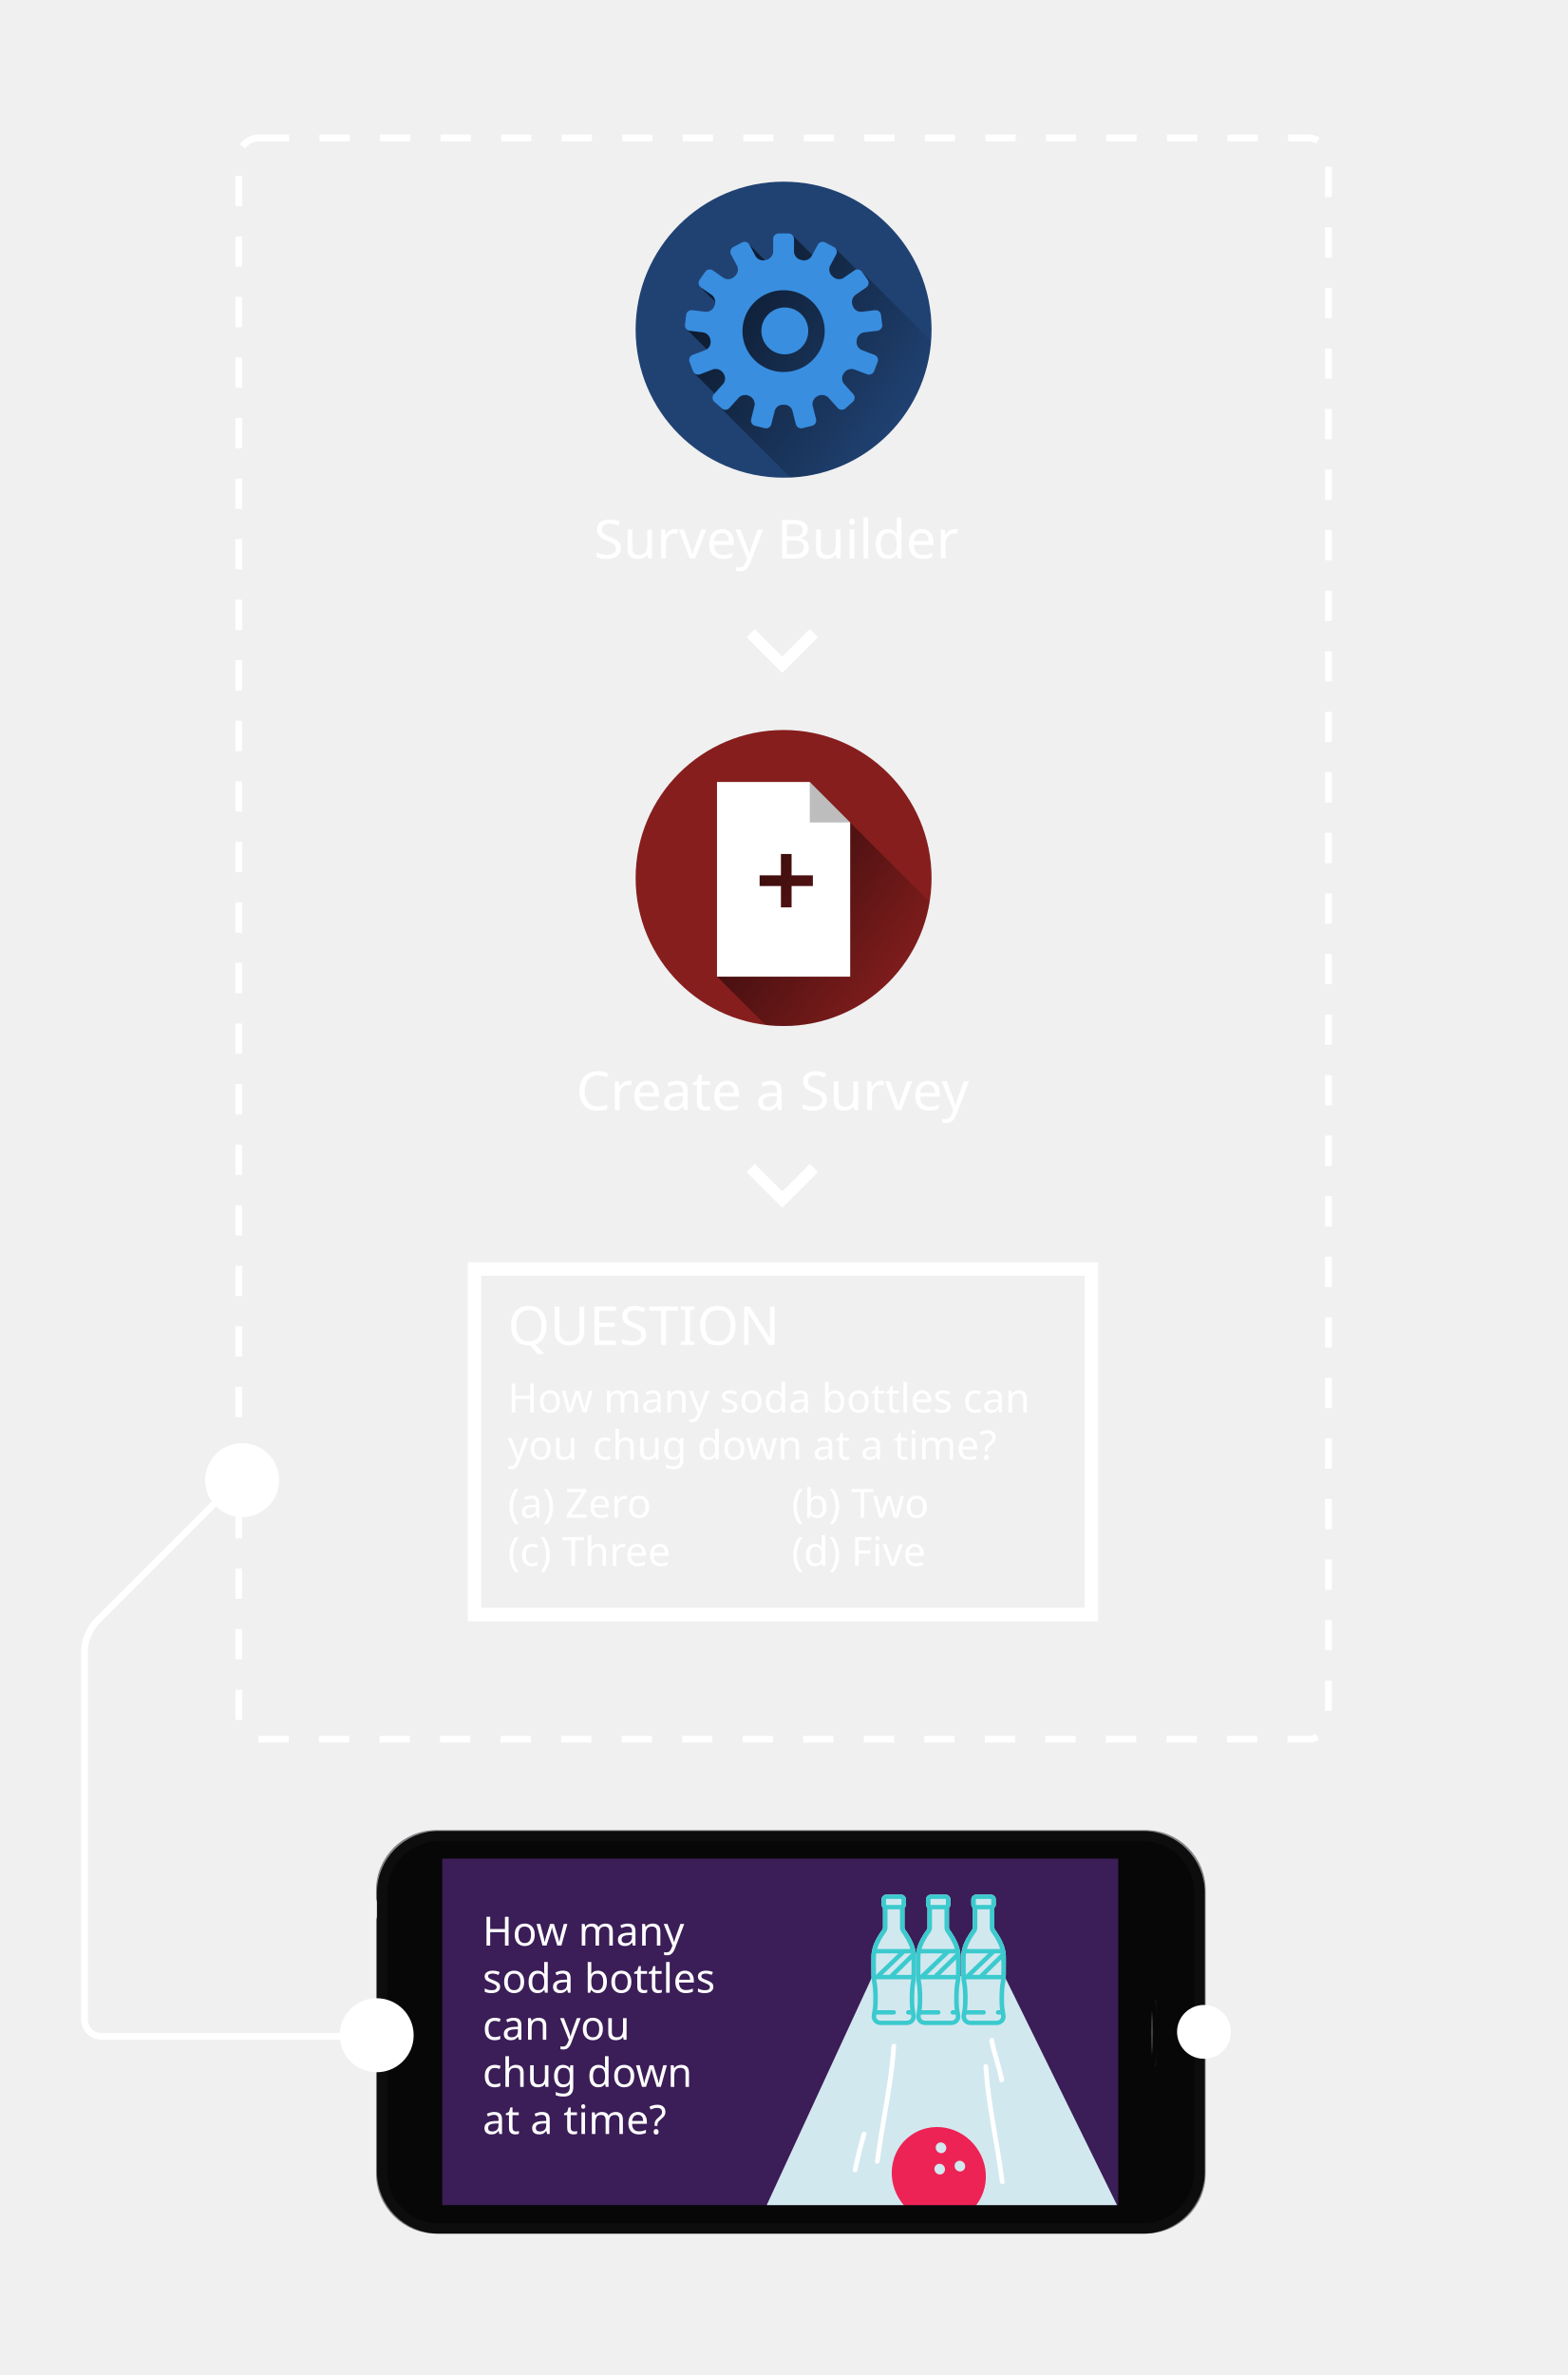
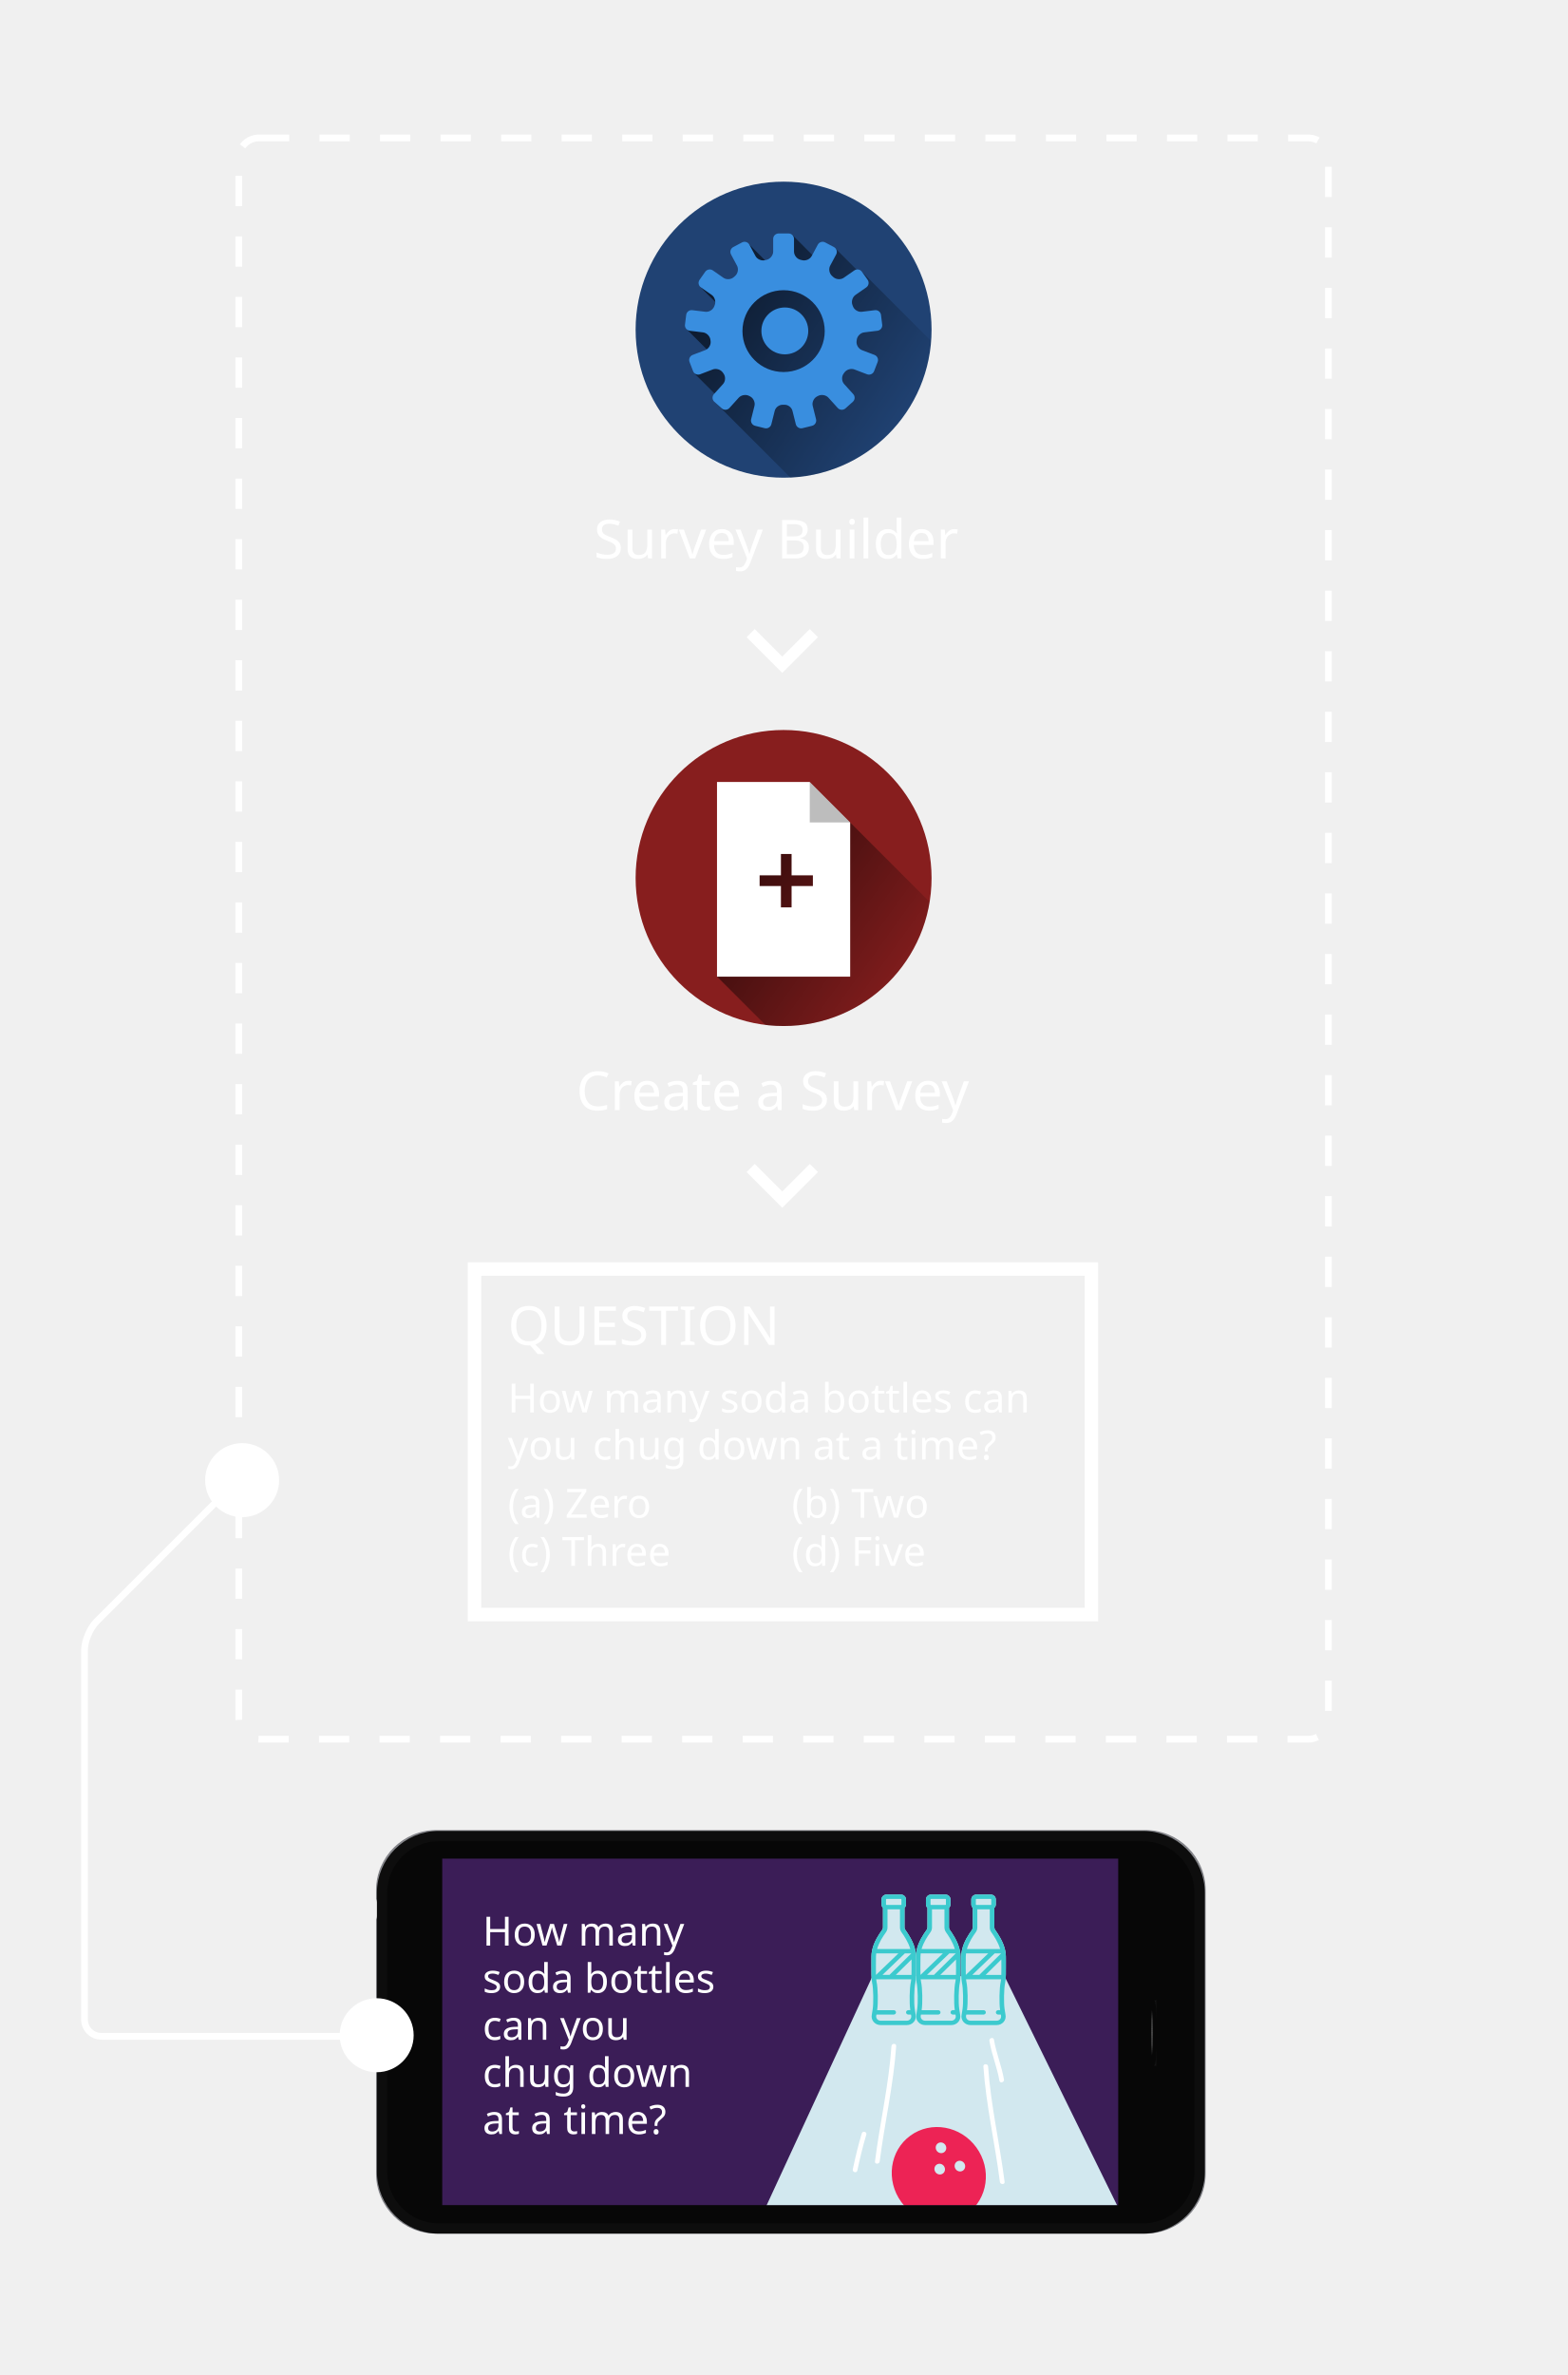
<svg xmlns="http://www.w3.org/2000/svg" xmlns:xlink="http://www.w3.org/1999/xlink" width="466px" height="706px" viewBox="0 0 466 706" version="1.1">
  <defs>
    <circle id="path-1" cx="44" cy="44" r="44" />
    <linearGradient x1="76.178%" y1="88.062%" x2="-3.326%" y2="32.568%" id="linearGradient-3">
      <stop stop-color="#000000" stop-opacity="0" offset="0%" />
      <stop stop-color="#000000" stop-opacity="0.623" offset="100%" />
    </linearGradient>
    <filter x="-50%" y="-50%" width="200%" height="200%" filterUnits="objectBoundingBox" id="filter-4">
      <feOffset dx="0" dy="0" in="SourceAlpha" result="shadowOffsetInner1" />
      <feGaussianBlur stdDeviation="0.5" in="shadowOffsetInner1" result="shadowBlurInner1" />
      <feComposite in="shadowBlurInner1" in2="SourceAlpha" operator="arithmetic" k2="-1" k3="1" result="shadowInnerInner1" />
      <feColorMatrix values="0 0 0 0 0   0 0 0 0 0   0 0 0 0 0  0 0 0 0.512 0" in="shadowInnerInner1" type="matrix" result="shadowMatrixInner1" />
      <feMerge>
        <feMergeNode in="SourceGraphic" />
        <feMergeNode in="shadowMatrixInner1" />
      </feMerge>
    </filter>
    <path d="M66.928,246.68 L102.608,246.68 C112.483,246.68 120.488,238.683 120.488,228.803 L120.488,17.877 C120.488,8.004 112.477,0 102.608,0 L18.392,0 C8.517,0 0.512,7.998 0.512,17.877 L0.512,228.803 C0.512,238.676 8.523,246.68 18.392,246.68 L20.916,246.68 L20.916,246.68 C21.737,246.363 22.838,246.17 24.047,246.17 C25.255,246.17 26.356,246.363 27.177,246.68 L54.582,246.68 C54.851,246.518 55.166,246.425 55.503,246.425 L66.009,246.425 C66.345,246.425 66.659,246.518 66.928,246.68 Z" id="path-5" />
    <rect id="path-6" x="2.302" y="1.788" width="116.651" height="243.105" rx="16.854" />
    <filter x="-50%" y="-50%" width="200%" height="200%" filterUnits="objectBoundingBox" id="filter-7">
      <feOffset dx="0" dy="-0" in="SourceAlpha" result="shadowOffsetInner1" />
      <feGaussianBlur stdDeviation="0" in="shadowOffsetInner1" result="shadowBlurInner1" />
      <feComposite in="shadowBlurInner1" in2="SourceAlpha" operator="arithmetic" k2="-1" k3="1" result="shadowInnerInner1" />
      <feColorMatrix values="0 0 0 0 0.149   0 0 0 0 0.149   0 0 0 0 0.149  0 0 0 0.7 0" in="shadowInnerInner1" type="matrix" result="shadowMatrixInner1" />
      <feMerge>
        <feMergeNode in="SourceGraphic" />
        <feMergeNode in="shadowMatrixInner1" />
      </feMerge>
    </filter>
    <rect id="path-8" x="-8.826" y="8.555" width="19.186" height="1.788" rx="17.875" />
    <path d="M1.513,13.279 L1.641,13.279 L1.641,13.023 L1.513,13.023 L0.012,13.023 L-0.116,13.023 L-0.116,13.279 L0.012,13.279 L1.513,13.279 Z M1.513,13.79 L1.641,13.79 L1.641,13.534 L1.513,13.534 L0.012,13.534 L-0.116,13.534 L-0.116,13.79 L0.012,13.79 L1.513,13.79 Z M1.513,14.3 L1.641,14.3 L1.641,14.045 L1.513,14.045 L0.012,14.045 L-0.116,14.045 L-0.116,14.3 L0.012,14.3 L1.513,14.3 Z M1.513,14.811 L1.641,14.811 L1.641,14.556 L1.513,14.556 L0.012,14.556 L-0.116,14.556 L-0.116,14.811 L0.012,14.811 L1.513,14.811 Z M1.513,15.322 L1.641,15.322 L1.641,15.066 L1.513,15.066 L0.012,15.066 L-0.116,15.066 L-0.116,15.322 L0.012,15.322 L1.513,15.322 Z M1.513,15.832 L1.641,15.832 L1.641,15.577 L1.513,15.577 L0.012,15.577 L-0.116,15.577 L-0.116,15.832 L0.012,15.832 L1.513,15.832 Z M1.513,16.343 L1.641,16.343 L1.641,16.088 L1.513,16.088 L0.012,16.088 L-0.116,16.088 L-0.116,16.343 L0.012,16.343 L1.513,16.343 Z M1.513,16.854 L1.641,16.854 L1.641,16.599 L1.513,16.599 L0.012,16.599 L-0.116,16.599 L-0.116,16.854 L0.012,16.854 L1.513,16.854 Z M1.513,17.365 L1.641,17.365 L1.641,17.109 L1.513,17.109 L0.012,17.109 L-0.116,17.109 L-0.116,17.365 L0.012,17.365 L1.513,17.365 Z M1.513,17.875 L1.641,17.875 L1.641,17.62 L1.513,17.62 L0.012,17.62 L-0.116,17.62 L-0.116,17.875 L0.012,17.875 L1.513,17.875 Z M1.513,18.386 L1.641,18.386 L1.641,18.131 L1.513,18.131 L0.012,18.131 L-0.116,18.131 L-0.116,18.386 L0.012,18.386 L1.513,18.386 Z M1.513,18.897 L1.641,18.897 L1.641,18.641 L1.513,18.641 L0.012,18.641 L-0.116,18.641 L-0.116,18.897 L0.012,18.897 L1.513,18.897 Z M1.513,11.236 L1.641,11.236 L1.641,10.981 L1.513,10.981 L0.012,10.981 L-0.116,10.981 L-0.116,11.236 L0.012,11.236 L1.513,11.236 Z M1.513,11.747 L1.641,11.747 L1.641,11.491 L1.513,11.491 L0.012,11.491 L-0.116,11.491 L-0.116,11.747 L0.012,11.747 L1.513,11.747 Z M1.513,12.257 L1.641,12.257 L1.641,12.002 L1.513,12.002 L0.012,12.002 L-0.116,12.002 L-0.116,12.257 L0.012,12.257 L1.513,12.257 Z M1.513,12.768 L1.641,12.768 L1.641,12.513 L1.513,12.513 L0.012,12.513 L-0.116,12.513 L-0.116,12.768 L0.012,12.768 L1.513,12.768 Z M1.513,9.193 L1.641,9.193 L1.641,8.938 L1.513,8.938 L0.012,8.938 L-0.116,8.938 L-0.116,9.193 L0.012,9.193 L1.513,9.193 Z M1.513,9.704 L1.641,9.704 L1.641,9.448 L1.513,9.448 L0.012,9.448 L-0.116,9.448 L-0.116,9.704 L0.012,9.704 L1.513,9.704 Z M1.513,10.215 L1.641,10.215 L1.641,9.959 L1.513,9.959 L0.012,9.959 L-0.116,9.959 L-0.116,10.215 L0.012,10.215 L1.513,10.215 Z M1.513,10.725 L1.641,10.725 L1.641,10.47 L1.513,10.47 L0.012,10.47 L-0.116,10.47 L-0.116,10.725 L0.012,10.725 L1.513,10.725 Z M1.513,7.15 L1.641,7.15 L1.641,6.895 L1.513,6.895 L0.012,6.895 L-0.116,6.895 L-0.116,7.15 L0.012,7.15 L1.513,7.15 Z M1.513,7.661 L1.641,7.661 L1.641,7.406 L1.513,7.406 L0.012,7.406 L-0.116,7.406 L-0.116,7.661 L0.012,7.661 L1.513,7.661 Z M1.513,8.172 L1.641,8.172 L1.641,7.916 L1.513,7.916 L0.012,7.916 L-0.116,7.916 L-0.116,8.172 L0.012,8.172 L1.513,8.172 Z M1.513,8.682 L1.641,8.682 L1.641,8.427 L1.513,8.427 L0.012,8.427 L-0.116,8.427 L-0.116,8.682 L0.012,8.682 L1.513,8.682 Z M1.513,5.107 L1.641,5.107 L1.641,4.852 L1.513,4.852 L0.012,4.852 L-0.116,4.852 L-0.116,5.107 L0.012,5.107 L1.513,5.107 Z M1.513,5.618 L1.641,5.618 L1.641,5.363 L1.513,5.363 L0.012,5.363 L-0.116,5.363 L-0.116,5.618 L0.012,5.618 L1.513,5.618 Z M1.513,6.129 L1.641,6.129 L1.641,5.873 L1.513,5.873 L0.012,5.873 L-0.116,5.873 L-0.116,6.129 L0.012,6.129 L1.513,6.129 Z M1.513,6.639 L1.641,6.639 L1.641,6.384 L1.513,6.384 L0.012,6.384 L-0.116,6.384 L-0.116,6.639 L0.012,6.639 L1.513,6.639 Z M1.513,4.597 L1.641,4.597 L1.641,4.341 L1.513,4.341 L0.012,4.341 L-0.116,4.341 L-0.116,4.597 L0.012,4.597 L1.513,4.597 Z M1.513,4.086 L1.641,4.086 L1.641,3.83 L1.513,3.83 L0.012,3.83 L-0.116,3.83 L-0.116,4.086 L0.012,4.086 L1.513,4.086 Z M1.513,3.575 L1.641,3.575 L1.641,3.32 L1.513,3.32 L0.012,3.32 L-0.116,3.32 L-0.116,3.575 L0.012,3.575 L1.513,3.575 Z M1.513,3.064 L1.641,3.064 L1.641,2.809 L1.513,2.809 L0.012,2.809 L-0.116,2.809 L-0.116,3.064 L0.012,3.064 L1.513,3.064 Z M1.513,1.021 L1.641,1.021 L1.641,0.766 L1.513,0.766 L0.012,0.766 L-0.116,0.766 L-0.116,1.021 L0.012,1.021 L1.513,1.021 Z M1.513,1.532 L1.641,1.532 L1.641,1.277 L1.513,1.277 L0.012,1.277 L-0.116,1.277 L-0.116,1.532 L0.012,1.532 L1.513,1.532 Z M1.513,2.043 L1.641,2.043 L1.641,1.788 L1.513,1.788 L0.012,1.788 L-0.116,1.788 L-0.116,2.043 L0.012,2.043 L1.513,2.043 Z M1.513,2.554 L1.641,2.554 L1.641,2.298 L1.513,2.298 L0.012,2.298 L-0.116,2.298 L-0.116,2.554 L0.012,2.554 L1.513,2.554 Z M1.513,0 L1.641,0 L1.641,-0.255 L1.513,-0.255 L0.012,-0.255 L-0.116,-0.255 L-0.116,0 L0.012,0 L1.513,0 Z M1.513,0.511 L1.641,0.511 L1.641,0.255 L1.513,0.255 L0.012,0.255 L-0.116,0.255 L-0.116,0.511 L0.012,0.511 L1.513,0.511 Z" id="path-10" />
    <path d="M10.233,8.682 L10.361,8.682 L10.361,8.427 L10.233,8.427 L-9.081,8.427 L-9.209,8.427 L-9.209,8.682 L-9.081,8.682 L10.233,8.682 Z M10.233,9.193 L10.361,9.193 L10.361,8.938 L10.233,8.938 L-9.081,8.938 L-9.209,8.938 L-9.209,9.193 L-9.081,9.193 L10.233,9.193 Z M10.233,9.704 L10.361,9.704 L10.361,9.448 L10.233,9.448 L-9.081,9.448 L-9.209,9.448 L-9.209,9.704 L-9.081,9.704 L10.233,9.704 Z M10.233,10.215 L10.361,10.215 L10.361,9.959 L10.233,9.959 L-9.081,9.959 L-9.209,9.959 L-9.209,10.215 L-9.081,10.215 L10.233,10.215 Z" id="path-12" />
    <rect id="path-14" x="-8.57" y="8.555" width="19.186" height="1.788" rx="17.875" />
    <rect id="path-16" x="0" y="0" width="103" height="201" />
    <linearGradient x1="-0%" y1="50%" x2="100%" y2="50%" id="linearGradient-18">
      <stop stop-color="#ED2355" offset="0%" />
      <stop stop-color="#ED2355" offset="40.68%" />
      <stop stop-color="#ED2355" offset="91.62%" />
      <stop stop-color="#ED2355" offset="100%" />
    </linearGradient>
    <circle id="path-19" cx="44" cy="44" r="44" />
    <path id="path-21" d="M86.778,176.322 L5.131,176.322 C2.369,176.322 0.13,174.09 0.13,171.33 L0.13,61.588 C0.13,58.831 1.717,55.009 3.664,53.062 L41.588,15.138" />
  </defs>
  <g id="Page-1" stroke="none" stroke-width="1" fill="none" fill-rule="evenodd">
    <g id="slide-four-info">
      <g id="Group" transform="translate(141, 377)">
        <rect id="Rectangle-path" stroke="#FFFFFF" stroke-width="4" x="0.096" y="0.241" width="183.442" height="102.695" />
        <text id="QUESTION" fill="#FFFFFF" font-family="Work Sans" font-size="16" font-weight="420">
          <tspan x="10.009" y="22.799">QUESTION</tspan>
        </text>
        <text id="(a)-Zero" fill="#FFFFFF" font-family="Work Sans" font-size="12" font-weight="normal">
          <tspan x="10.009" y="74.161">(a) Zero</tspan>
        </text>
        <text id="(b)-Two" fill="#FFFFFF" font-family="Work Sans" font-size="12" font-weight="normal">
          <tspan x="94.41" y="74.161">(b) Two</tspan>
        </text>
        <text id="(c)-Three" fill="#FFFFFF" font-family="Work Sans" font-size="12" font-weight="normal">
          <tspan x="10.009" y="88.471">(c) Three</tspan>
        </text>
        <text id="(d)-Five" fill="#FFFFFF" font-family="Work Sans" font-size="12" font-weight="normal">
          <tspan x="94.41" y="88.471">(d) Five</tspan>
        </text>
        <text id="How-many-soda-bottle" fill="#FFFFFF" font-family="Work Sans" font-size="12" font-weight="normal">
          <tspan x="10.009" y="42.869">How many soda bottles can </tspan>
          <tspan x="10.009" y="56.869">you </tspan>
          <tspan x="35.245" y="56.869">chug down at a time?</tspan>
        </text>
      </g>
      <text id="Survey-Builder" font-family="Work Sans" font-size="16" font-weight="normal" fill="#FFFFFF">
        <tspan x="176.568" y="166">Survey Builder</tspan>
      </text>
      <g id="Path-2550-+-Rectangle-39-Mask" transform="translate(189, 54)">
        <mask id="mask-2" fill="white">
          <use xlink:href="#path-1" />
        </mask>
        <use id="Mask" fill="#204273" xlink:href="#path-1" />
        <path d="M27.212,30.763 L27.212,30.654 L19.144,31.207 L24.753,36.816 L24.753,36.816 L23.44,40.467 L15.353,44.045 L22.268,50.96 L17.614,57.138 L24.334,63.859 L25.161,63.283 L23.441,65.4 L51.489,93.448 L79.015,82.273 L86.34,65.442 L90.052,69.154 L90.052,49.563 L66.927,26.438 L66.496,26.94 L59.382,19.826 L54.546,23.953 L54.546,23.953 L53.973,23.217 L46.629,15.872 L43.526,25.012 L43.663,25.151 L39.979,24.875 L33.585,18.481 L31.271,20.489 L33.435,26.684 L27.212,30.763 Z" id="Path-2550" fill="url(#linearGradient-3)" mask="url(#mask-2)" />
        <path d="M47.099,17.022 C47.099,16.126 46.37,15.4 45.47,15.4 L42.53,15.4 C41.63,15.4 40.901,16.126 40.901,17.022 L40.901,20.795 C40.901,21.875 40.042,22.962 39.006,23.217 L38.447,23.354 C37.401,23.611 36.14,23.049 35.633,22.1 L33.837,18.741 C33.414,17.95 32.427,17.649 31.633,18.069 L29.037,19.442 C28.243,19.862 27.942,20.843 28.365,21.634 L30.15,24.973 C30.661,25.928 30.427,27.279 29.612,28.006 L29.18,28.39 C28.372,29.11 26.996,29.191 26.11,28.574 L22.972,26.389 C22.234,25.875 21.217,26.053 20.701,26.785 L19.015,29.181 C18.499,29.913 18.679,30.923 19.417,31.437 L22.626,33.671 C23.51,34.287 23.923,35.603 23.542,36.623 L23.371,37.082 C22.993,38.096 21.826,38.813 20.744,38.681 L16.855,38.206 C15.961,38.097 15.147,38.728 15.037,39.615 L14.679,42.518 C14.569,43.405 15.206,44.213 16.1,44.322 L20.046,44.804 C21.12,44.935 22.103,45.918 22.239,46.98 L22.298,47.436 C22.435,48.506 21.724,49.688 20.721,50.071 L16.97,51.502 C16.129,51.823 15.709,52.76 16.031,53.595 L17.085,56.325 C17.407,57.16 18.35,57.577 19.191,57.256 L22.952,55.82 C23.963,55.434 25.282,55.831 25.914,56.727 L26.18,57.105 C26.805,57.992 26.719,59.366 25.996,60.164 L23.293,63.149 C22.69,63.814 22.743,64.839 23.412,65.438 L25.597,67.394 C26.265,67.993 27.296,67.938 27.899,67.272 L30.663,64.22 C31.387,63.42 32.752,63.174 33.716,63.673 L34.076,63.859 C35.038,64.357 35.604,65.611 35.341,66.66 L34.35,70.612 C34.132,71.481 34.663,72.361 35.535,72.577 L38.389,73.285 C39.261,73.501 40.146,72.972 40.364,72.103 L41.364,68.113 C41.626,67.066 42.71,66.274 43.798,66.32 C43.798,66.32 43.271,66.323 44,66.323 C44.729,66.323 44.202,66.32 44.202,66.32 C45.284,66.264 46.372,67.061 46.636,68.113 L47.636,72.103 C47.854,72.972 48.738,73.501 49.611,73.285 L52.465,72.577 C53.337,72.361 53.868,71.481 53.65,70.612 L52.659,66.66 C52.396,65.611 52.96,64.358 53.924,63.859 L54.284,63.673 C55.246,63.175 56.609,63.416 57.337,64.22 L60.101,67.272 C60.704,67.938 61.734,67.993 62.403,67.394 L64.588,65.438 C65.256,64.839 65.31,63.814 64.707,63.149 L62.004,60.164 C61.277,59.361 61.188,58.002 61.82,57.105 L62.086,56.727 C62.711,55.84 64.043,55.436 65.048,55.82 L68.809,57.256 C69.65,57.577 70.593,57.16 70.915,56.325 L71.969,53.595 C72.291,52.761 71.871,51.823 71.03,51.502 L67.279,50.071 C66.271,49.686 65.566,48.497 65.702,47.436 L65.761,46.98 C65.898,45.909 66.878,44.936 67.954,44.804 L71.9,44.322 C72.794,44.213 73.431,43.405 73.321,42.518 L72.963,39.615 C72.853,38.728 72.039,38.097 71.145,38.206 L67.256,38.681 C66.183,38.812 65.009,38.101 64.629,37.082 L64.458,36.623 C64.079,35.609 64.493,34.285 65.374,33.671 L68.583,31.437 C69.321,30.923 69.501,29.913 68.985,29.181 L67.299,26.785 C66.783,26.053 65.766,25.875 65.028,26.389 L61.89,28.574 C61.003,29.192 59.636,29.116 58.82,28.39 L58.388,28.006 C57.58,27.286 57.337,25.933 57.85,24.973 L59.635,21.634 C60.058,20.843 59.758,19.862 58.963,19.442 L56.367,18.069 C55.573,17.649 54.586,17.95 54.163,18.741 L52.367,22.1 C51.859,23.05 50.588,23.609 49.553,23.354 L48.994,23.217 C47.947,22.959 47.099,21.881 47.099,20.795 L47.099,17.022 Z M44,56.592 C50.756,56.592 56.232,51.147 56.232,44.429 C56.232,37.712 50.756,32.266 44,32.266 C37.244,32.266 31.768,37.712 31.768,44.429 C31.768,51.147 37.244,56.592 44,56.592 Z M44.367,51.333 C48.214,51.333 51.333,48.214 51.333,44.367 C51.333,40.519 48.214,37.4 44.367,37.4 C40.519,37.4 37.4,40.519 37.4,44.367 C37.4,48.214 40.519,51.333 44.367,51.333 Z" id="Rectangle-39" fill="#398EDF" mask="url(#mask-2)" />
      </g>
      <g id="iPhone-6-Black-+-Group-Copy" transform="translate(233.5, 604) rotate(-270) translate(-233.5, -604) translate(173, 479)">
        <g id="iPhone-6-Black">
          <g id="Phone-Body">
            <g id="Rectangle-1" filter="url(#filter-4)">
              <use fill="#8C8D93" fill-rule="evenodd" xlink:href="#path-5" />
              <use fill="none" xlink:href="#path-5" />
              <use fill="none" xlink:href="#path-5" />
            </g>
            <g id="Rectangle-2">
              <use stroke="#0D0D0D" stroke-width="3.064" fill="#070707" fill-rule="evenodd" xlink:href="#path-6" />
              <use stroke="none" fill="none" xlink:href="#path-6" />
              <use stroke="none" fill="none" xlink:href="#path-6" />
            </g>
          </g>
          <g id="Mesh-Speaker-Grill" transform="translate(50.90698, 12.76813)">
            <g id="Group" transform="translate(1.27907, 0.893769) rotate(-270) translate(-1.27907, -0.893769) translate(0.511628, 0)" />
            <g id="Group-2" transform="translate(2.302326, 0.893769) rotate(-270) translate(-2.302326, -0.893769) translate(1.534884, -1.02145)" />
            <g id="Group-3" transform="translate(3.325581, 0.893769) rotate(-270) translate(-3.325581, -0.893769) translate(2.55814, -2.042901)" />
            <g id="Group-4" transform="translate(4.348837, 0.893769) rotate(-270) translate(-4.348837, -0.893769) translate(3.581395, -3.064351)" />
            <g id="Group-6" transform="translate(9.72093, 3.192033) rotate(-270) translate(-9.72093, -3.192033) translate(8.697674, -6.384065)">
              <mask id="mask-9" fill="white">
                <use xlink:href="#path-8" />
              </mask>
              <use id="Rectangle-6" fill="#404041" filter="url(#filter-7)" transform="translate(0.767442, 9.448417) rotate(-90) translate(-0.767442, -9.448417) " xlink:href="#path-8" />
              <mask id="mask-11" fill="white">
                <use xlink:href="#path-10" />
              </mask>
              <use id="Line-8" opacity="0.1" fill="#979797" xlink:href="#path-10" />
              <mask id="mask-13" fill="white">
                <use xlink:href="#path-12" />
              </mask>
              <use id="Line" opacity="0.1" fill="#979797" transform="translate(0.639535, 9.320735) rotate(-90) translate(-0.639535, -9.320735) " xlink:href="#path-12" />
              <mask id="mask-15" fill="white">
                <use xlink:href="#path-14" />
              </mask>
              <use id="Rectangle-7" stroke="#070707" stroke-width="1.277" transform="translate(1.023256, 9.448417) rotate(-90) translate(-1.023256, -9.448417) " xlink:href="#path-14" />
            </g>
            <g id="Group-7" transform="translate(13.55814, 0.893769) rotate(-270) translate(-13.55814, -0.893769) translate(12.7907, 0)" />
            <g id="Group-8" transform="translate(15.60465, 0.893769) rotate(-270) translate(-15.60465, -0.893769) translate(14.83721, 0)" />
            <g id="Group-9" transform="translate(17.65116, 0.893769) rotate(-270) translate(-17.65116, -0.893769) translate(16.88372, 0)" />
            <g id="Group-10" transform="translate(19.18605, 0.893769) rotate(-270) translate(-19.18605, -0.893769) translate(18.4186, 0.510725)" />
          </g>
        </g>
        <g id="Group-Copy" transform="translate(9, 26)">
          <mask id="mask-17" fill="white">
            <use xlink:href="#path-16" />
          </mask>
          <g id="Mask">
            <use fill="#3B1D57" fill-rule="evenodd" xlink:href="#path-16" />
            <use fill="none" xlink:href="#path-16" />
          </g>
          <g mask="url(#mask-17)">
            <g transform="translate(10, -14)">
              <path d="M51.684,18.255 L7.525,113.824 L137.899,113.824 L90.937,18.255 L51.684,18.255 Z" id="Shape" fill="#D2E8EF" transform="translate(72.71238, 66.03972) rotate(-90) translate(-72.71238, -66.03972) " />
              <g id="Group" stroke-width="1" fill="none" transform="translate(65.18459, 70.02031) rotate(-90) translate(-65.18459, -70.02031) translate(42.18459, 47.52031)">
                <path d="M11.597,3.03 C10.813,14.575 8.146,25.887 6.691,37.354 C6.581,38.214 7.985,38.204 8.093,37.354 C9.548,25.885 12.215,14.578 12.999,3.03 C13.058,2.163 11.656,2.169 11.597,3.03 L11.597,3.03 Z" id="Shape" fill="#FFFFFF" />
                <path d="M40.331,9.087 C41.116,20.632 43.783,31.944 45.238,43.411 C45.347,44.272 43.944,44.261 43.836,43.411 C42.38,31.942 39.714,20.635 38.929,9.087 C38.871,8.22 40.272,8.226 40.331,9.087 L40.331,9.087 Z" id="Shape" fill="#FFFFFF" />
                <path d="M2.771,28.981 C1.715,32.515 0.852,36.094 0.093,39.698 C-0.086,40.545 1.265,40.906 1.444,40.055 C2.204,36.452 3.067,32.873 4.122,29.339 C4.373,28.503 3.02,28.148 2.771,28.981 L2.771,28.981 Z" id="Shape" fill="#FFFFFF" />
                <path d="M42.07,1.118 C41.932,0.263 40.58,0.627 40.719,1.475 C41.376,5.509 43.016,9.307 43.695,13.335 C43.839,14.191 45.189,13.827 45.046,12.978 C44.369,8.949 42.729,5.151 42.07,1.118 L42.07,1.118 Z" id="Shape" fill="#FFFFFF" />
              </g>
              <text id="How-many-soda-bottle" fill="#FFFFFF" transform="translate(39.85422, 166.0344) rotate(-90) translate(-39.85422, -166.0344) " font-family="Work Sans" font-size="12" font-weight="normal">
                <tspan x="2.893" y="142.034">How many </tspan>
                <tspan x="2.893" y="156.034">soda bottles </tspan>
                <tspan x="2.893" y="170.034">can you </tspan>
                <tspan x="2.893" y="184.034">chug down </tspan>
                <tspan x="2.893" y="198.034">at a time?</tspan>
              </text>
              <g id="Group" stroke-width="1" fill="none" transform="translate(20, 67.34741) rotate(-90) translate(-20, -67.34741) translate(-0.327103, 47.49319)">
                <path d="M13.179,34.575 C12.905,32.856 12.955,28.416 13.362,26.705 C13.593,25.737 13.593,23.408 13.57,20.464 C13.567,19.928 13.562,19.422 13.562,18.993 C13.562,18.423 13.499,17.861 13.393,17.312 C13.389,17.274 13.381,17.238 13.371,17.201 C12.812,14.5 11.171,12.162 10.391,11.05 L10.357,11.002 C10.211,10.793 10.134,10.552 10.134,10.303 L10.134,4.494 C10.405,4.231 10.571,3.87 10.571,3.472 L10.571,1.988 C10.571,1.185 9.889,0.53 9.053,0.53 L4.798,0.53 C3.961,0.53 3.28,1.185 3.28,1.988 L3.28,3.472 C3.28,3.87 3.447,4.23 3.717,4.494 L3.717,10.303 C3.717,10.552 3.64,10.793 3.494,11.002 L3.381,11.163 C2.554,12.337 0.992,14.555 0.468,17.225 C0.461,17.247 0.457,17.269 0.454,17.291 C0.35,17.841 0.289,18.41 0.289,18.992 C0.289,19.421 0.285,19.927 0.281,20.463 C0.258,23.407 0.259,25.736 0.489,26.704 C0.896,28.416 0.946,32.856 0.673,34.574 L0.397,36.302 C0.248,37.048 0.451,37.813 0.953,38.399 C1.46,38.991 2.208,39.33 3.005,39.33 L10.847,39.33 C11.644,39.33 12.391,38.992 12.898,38.399 C13.401,37.813 13.603,37.049 13.455,36.302 L13.179,34.575 L13.179,34.575 Z" id="Shape" fill="#D2E8EF" />
                <path d="M13.179,34.575 C12.905,32.856 12.955,28.416 13.362,26.705 C13.593,25.737 13.593,23.408 13.57,20.464 C13.567,19.928 13.562,19.422 13.562,18.993 C13.562,18.423 13.499,17.861 13.393,17.312 C13.389,17.274 13.381,17.238 13.371,17.201 C12.812,14.5 11.171,12.162 10.391,11.05 L10.357,11.002 C10.211,10.793 10.134,10.552 10.134,10.303 L10.134,4.494 C10.405,4.231 10.571,3.87 10.571,3.472 L10.571,1.988 C10.571,1.185 9.889,0.53 9.053,0.53 L4.798,0.53 C3.961,0.53 3.28,1.185 3.28,1.988 L3.28,3.472 C3.28,3.87 3.447,4.23 3.717,4.494 L3.717,10.303 C3.717,10.552 3.64,10.793 3.494,11.002 L3.381,11.163 C2.554,12.337 0.992,14.555 0.468,17.225 C0.461,17.247 0.457,17.269 0.454,17.291 C0.35,17.841 0.289,18.41 0.289,18.992 C0.289,19.421 0.285,19.927 0.281,20.463 C0.258,23.407 0.259,25.736 0.489,26.704 C0.896,28.416 0.946,32.856 0.673,34.574 L0.397,36.302 C0.248,37.048 0.451,37.813 0.953,38.399 C1.46,38.991 2.208,39.33 3.005,39.33 L10.847,39.33 C11.644,39.33 12.391,38.992 12.898,38.399 C13.401,37.813 13.603,37.049 13.455,36.302 L13.179,34.575 L13.179,34.575 Z M3.575,24.416 L10.229,18.028 L12.139,18.028 L12.139,18.034 L5.654,24.416 L3.575,24.416 L3.575,24.416 Z M1.648,24.416 C1.615,23.201 1.627,21.705 1.635,20.473 C1.64,19.934 1.644,19.426 1.644,18.992 C1.644,18.667 1.668,18.345 1.708,18.028 L8.311,18.028 L1.658,24.416 L1.648,24.416 L1.648,24.416 Z M12.21,19.83 C12.211,20.037 12.212,20.253 12.214,20.473 C12.224,21.706 12.235,23.201 12.202,24.417 L7.548,24.417 L12.21,19.83 L12.21,19.83 Z M4.635,1.989 C4.635,1.904 4.708,1.835 4.796,1.835 L9.052,1.835 C9.141,1.835 9.213,1.904 9.213,1.989 L9.213,3.473 C9.213,3.559 9.14,3.628 9.052,3.628 L4.796,3.628 C4.707,3.628 4.635,3.558 4.635,3.473 L4.635,1.989 L4.635,1.989 Z M4.504,11.893 L4.618,11.729 C4.915,11.306 5.072,10.813 5.072,10.303 L5.072,4.931 L8.777,4.931 L8.777,10.303 C8.777,10.813 8.935,11.306 9.231,11.729 L9.266,11.779 C9.922,12.713 11.233,14.582 11.858,16.727 L1.977,16.727 C2.57,14.636 3.813,12.872 4.504,11.893 L4.504,11.893 L4.504,11.893 Z M11.849,37.574 C11.601,37.862 11.236,38.029 10.846,38.029 L3.004,38.029 C2.613,38.029 2.248,37.862 2,37.574 C1.752,37.284 1.653,36.907 1.729,36.54 C1.731,36.53 1.732,36.522 1.734,36.512 L1.782,36.205 L6.925,36.205 C7.298,36.205 7.602,35.914 7.602,35.555 C7.602,35.195 7.298,34.904 6.925,34.904 L1.989,34.904 L2.011,34.77 C2.306,32.912 2.253,28.277 1.81,26.414 C1.769,26.246 1.737,26.008 1.712,25.717 L1.839,25.717 C1.87,25.721 1.9,25.724 1.931,25.724 C1.962,25.724 1.992,25.721 2.022,25.717 L12.136,25.717 C12.111,26.008 12.079,26.247 12.039,26.414 C11.596,28.277 11.542,32.912 11.838,34.77 L11.859,34.903 L11.263,34.903 C10.889,34.903 10.585,35.194 10.585,35.554 C10.585,35.914 10.889,36.205 11.263,36.205 L12.066,36.205 L12.114,36.512 C12.116,36.521 12.118,36.53 12.12,36.54 C12.196,36.907 12.097,37.284 11.849,37.574 L11.849,37.574 L11.849,37.574 Z" id="Shape" fill="#3BCACE" />
                <path d="M39.887,34.575 C39.613,32.856 39.663,28.416 40.07,26.705 C40.301,25.737 40.302,23.408 40.279,20.464 C40.275,19.928 40.271,19.422 40.271,18.993 C40.271,18.423 40.208,17.861 40.101,17.312 C40.097,17.274 40.089,17.238 40.079,17.201 C39.52,14.5 37.88,12.162 37.1,11.05 L37.065,11.002 C36.92,10.793 36.843,10.552 36.843,10.303 L36.843,4.494 C37.113,4.231 37.28,3.87 37.28,3.472 L37.28,1.988 C37.279,1.185 36.599,0.53 35.762,0.53 L31.506,0.53 C30.67,0.53 29.988,1.185 29.988,1.988 L29.988,3.472 C29.988,3.87 30.156,4.23 30.425,4.494 L30.425,10.303 C30.425,10.552 30.348,10.793 30.203,11.002 L30.09,11.163 C29.263,12.337 27.7,14.555 27.176,17.225 C27.17,17.247 27.165,17.269 27.163,17.291 C27.059,17.841 26.997,18.41 26.997,18.992 C26.997,19.421 26.994,19.927 26.989,20.463 C26.967,23.407 26.967,25.736 27.198,26.704 C27.605,28.416 27.654,32.856 27.381,34.574 L27.106,36.302 C26.957,37.048 27.159,37.813 27.662,38.399 C28.168,38.991 28.916,39.33 29.713,39.33 L37.555,39.33 C38.352,39.33 39.1,38.992 39.606,38.399 C40.11,37.813 40.312,37.049 40.164,36.302 L39.887,34.575 L39.887,34.575 Z" id="Shape" fill="#D2E8EF" />
                <path d="M39.887,34.575 C39.613,32.856 39.663,28.416 40.07,26.705 C40.301,25.737 40.302,23.408 40.279,20.464 C40.275,19.928 40.271,19.422 40.271,18.993 C40.271,18.423 40.208,17.861 40.101,17.312 C40.097,17.274 40.089,17.238 40.079,17.201 C39.52,14.5 37.88,12.162 37.1,11.05 L37.065,11.002 C36.92,10.793 36.843,10.552 36.843,10.303 L36.843,4.494 C37.113,4.231 37.28,3.87 37.28,3.472 L37.28,1.988 C37.279,1.185 36.599,0.53 35.762,0.53 L31.506,0.53 C30.67,0.53 29.988,1.185 29.988,1.988 L29.988,3.472 C29.988,3.87 30.156,4.23 30.425,4.494 L30.425,10.303 C30.425,10.552 30.348,10.793 30.203,11.002 L30.09,11.163 C29.263,12.337 27.7,14.555 27.176,17.225 C27.17,17.247 27.165,17.269 27.163,17.291 C27.059,17.841 26.997,18.41 26.997,18.992 C26.997,19.421 26.994,19.927 26.989,20.463 C26.967,23.407 26.967,25.736 27.198,26.704 C27.605,28.416 27.654,32.856 27.381,34.574 L27.106,36.302 C26.957,37.048 27.159,37.813 27.662,38.399 C28.168,38.991 28.916,39.33 29.713,39.33 L37.555,39.33 C38.352,39.33 39.1,38.992 39.606,38.399 C40.11,37.813 40.312,37.049 40.164,36.302 L39.887,34.575 L39.887,34.575 Z M30.284,24.416 L36.937,18.028 L38.847,18.028 C38.847,18.03 38.848,18.032 38.848,18.034 L32.363,24.416 L30.284,24.416 L30.284,24.416 Z M28.356,24.416 C28.323,23.201 28.335,21.705 28.344,20.473 C28.349,19.934 28.353,19.426 28.353,18.992 C28.353,18.667 28.376,18.345 28.417,18.028 L35.019,18.028 L28.367,24.416 L28.356,24.416 L28.356,24.416 Z M38.918,19.83 C38.919,20.037 38.921,20.253 38.923,20.473 C38.932,21.706 38.943,23.201 38.91,24.417 L34.256,24.417 L38.918,19.83 L38.918,19.83 Z M31.344,1.989 C31.344,1.904 31.417,1.835 31.506,1.835 L35.761,1.835 C35.851,1.835 35.922,1.904 35.922,1.989 L35.922,3.473 C35.922,3.559 35.85,3.628 35.761,3.628 L31.506,3.628 C31.417,3.628 31.344,3.558 31.344,3.473 L31.344,1.989 L31.344,1.989 Z M31.212,11.893 L31.326,11.729 C31.623,11.306 31.78,10.813 31.78,10.303 L31.78,4.931 L35.486,4.931 L35.486,10.303 C35.486,10.813 35.643,11.306 35.94,11.729 L35.975,11.779 C36.631,12.713 37.942,14.582 38.566,16.727 L28.685,16.727 C29.279,14.636 30.522,12.872 31.212,11.893 L31.212,11.893 L31.212,11.893 Z M38.558,37.574 C38.31,37.862 37.945,38.029 37.555,38.029 L29.713,38.029 C29.322,38.029 28.957,37.862 28.71,37.574 C28.461,37.284 28.362,36.907 28.438,36.54 C28.44,36.53 28.442,36.522 28.443,36.512 L28.492,36.205 L33.634,36.205 C34.007,36.205 34.311,35.914 34.311,35.555 C34.311,35.195 34.007,34.904 33.634,34.904 L28.699,34.904 L28.72,34.77 C29.015,32.912 28.962,28.277 28.519,26.414 C28.478,26.246 28.447,26.008 28.421,25.717 L28.548,25.717 C28.579,25.721 28.609,25.724 28.64,25.724 C28.671,25.724 28.701,25.721 28.731,25.717 L38.845,25.717 C38.821,26.008 38.788,26.247 38.748,26.414 C38.305,28.277 38.251,32.912 38.547,34.77 L38.568,34.903 L37.972,34.903 C37.598,34.903 37.294,35.194 37.294,35.554 C37.294,35.914 37.598,36.205 37.972,36.205 L38.775,36.205 L38.824,36.512 C38.825,36.521 38.827,36.53 38.829,36.54 C38.905,36.907 38.806,37.284 38.558,37.574 L38.558,37.574 L38.558,37.574 Z" id="Shape" fill="#3BCACE" />
                <path d="M26.408,34.575 C26.135,32.856 26.185,28.416 26.592,26.705 C26.823,25.737 26.823,23.408 26.8,20.464 C26.796,19.928 26.793,19.422 26.793,18.993 C26.793,18.423 26.729,17.861 26.623,17.312 C26.619,17.274 26.611,17.238 26.6,17.201 C26.042,14.5 24.402,12.162 23.621,11.05 L23.586,11.002 C23.441,10.793 23.364,10.552 23.364,10.303 L23.364,4.494 C23.634,4.231 23.801,3.87 23.801,3.472 L23.801,1.988 C23.8,1.185 23.12,0.53 22.283,0.53 L18.028,0.53 C17.191,0.53 16.51,1.185 16.51,1.988 L16.51,3.472 C16.51,3.87 16.677,4.23 16.947,4.494 L16.947,10.303 C16.947,10.552 16.87,10.793 16.724,11.002 L16.611,11.163 C15.784,12.337 14.222,14.555 13.698,17.225 C13.691,17.247 13.687,17.269 13.684,17.291 C13.58,17.841 13.519,18.41 13.519,18.992 C13.519,19.421 13.515,19.927 13.511,20.463 C13.488,23.407 13.489,25.736 13.719,26.704 C14.127,28.416 14.175,32.856 13.902,34.574 L13.627,36.302 C13.478,37.048 13.681,37.813 14.183,38.399 C14.69,38.991 15.437,39.33 16.234,39.33 L24.077,39.33 C24.874,39.33 25.621,38.992 26.128,38.399 C26.631,37.813 26.833,37.049 26.685,36.302 L26.408,34.575 L26.408,34.575 Z" id="Shape" fill="#D2E8EF" />
                <path d="M26.408,34.575 C26.135,32.856 26.185,28.416 26.592,26.705 C26.823,25.737 26.823,23.408 26.8,20.464 C26.796,19.928 26.793,19.422 26.793,18.993 C26.793,18.423 26.729,17.861 26.623,17.312 C26.619,17.274 26.611,17.238 26.6,17.201 C26.042,14.5 24.402,12.162 23.621,11.05 L23.586,11.002 C23.441,10.793 23.364,10.552 23.364,10.303 L23.364,4.494 C23.634,4.231 23.801,3.87 23.801,3.472 L23.801,1.988 C23.8,1.185 23.12,0.53 22.283,0.53 L18.028,0.53 C17.191,0.53 16.51,1.185 16.51,1.988 L16.51,3.472 C16.51,3.87 16.677,4.23 16.947,4.494 L16.947,10.303 C16.947,10.552 16.87,10.793 16.724,11.002 L16.611,11.163 C15.784,12.337 14.222,14.555 13.698,17.225 C13.691,17.247 13.687,17.269 13.684,17.291 C13.58,17.841 13.519,18.41 13.519,18.992 C13.519,19.421 13.515,19.927 13.511,20.463 C13.488,23.407 13.489,25.736 13.719,26.704 C14.127,28.416 14.175,32.856 13.902,34.574 L13.627,36.302 C13.478,37.048 13.681,37.813 14.183,38.399 C14.69,38.991 15.437,39.33 16.234,39.33 L24.077,39.33 C24.874,39.33 25.621,38.992 26.128,38.399 C26.631,37.813 26.833,37.049 26.685,36.302 L26.408,34.575 L26.408,34.575 Z M16.806,24.416 L23.459,18.028 L25.369,18.028 L25.369,18.034 L18.884,24.416 L16.806,24.416 L16.806,24.416 Z M14.878,24.416 C14.845,23.201 14.857,21.705 14.865,20.473 C14.87,19.934 14.874,19.426 14.874,18.992 C14.874,18.667 14.897,18.345 14.938,18.028 L21.541,18.028 L14.889,24.416 L14.878,24.416 L14.878,24.416 Z M25.439,19.83 C25.441,20.037 25.443,20.253 25.445,20.473 C25.454,21.706 25.465,23.201 25.431,24.417 L20.778,24.417 L25.439,19.83 L25.439,19.83 Z M17.865,1.989 C17.865,1.904 17.938,1.835 18.027,1.835 L22.282,1.835 C22.371,1.835 22.443,1.904 22.443,1.989 L22.443,3.473 C22.443,3.559 22.37,3.628 22.282,3.628 L18.027,3.628 C17.937,3.628 17.865,3.558 17.865,3.473 L17.865,1.989 L17.865,1.989 Z M17.734,11.893 L17.848,11.729 C18.145,11.306 18.302,10.813 18.302,10.303 L18.302,4.931 L22.007,4.931 L22.007,10.303 C22.007,10.813 22.165,11.306 22.461,11.729 L22.496,11.779 C23.152,12.713 24.463,14.582 25.088,16.727 L15.206,16.727 C15.8,14.636 17.043,12.872 17.734,11.893 L17.734,11.893 L17.734,11.893 Z M25.079,37.574 C24.831,37.862 24.466,38.029 24.076,38.029 L16.233,38.029 C15.843,38.029 15.478,37.862 15.23,37.574 C14.982,37.284 14.883,36.907 14.959,36.54 C14.961,36.53 14.962,36.522 14.964,36.512 L15.013,36.205 L20.154,36.205 C20.528,36.205 20.832,35.914 20.832,35.555 C20.832,35.195 20.528,34.904 20.154,34.904 L15.219,34.904 L15.24,34.77 C15.536,32.912 15.483,28.277 15.039,26.414 C14.999,26.246 14.967,26.008 14.943,25.717 L15.069,25.717 C15.1,25.721 15.13,25.724 15.161,25.724 C15.192,25.724 15.222,25.721 15.252,25.717 L25.366,25.717 C25.341,26.008 25.309,26.247 25.269,26.414 C24.826,28.277 24.772,32.912 25.068,34.77 L25.089,34.903 L24.493,34.903 C24.119,34.903 23.815,35.194 23.815,35.554 C23.815,35.914 24.119,36.205 24.493,36.205 L25.296,36.205 L25.344,36.512 C25.346,36.521 25.347,36.53 25.35,36.54 C25.426,36.907 25.328,37.284 25.079,37.574 L25.079,37.574 L25.079,37.574 Z" id="Shape" fill="#3BCACE" />
              </g>
              <path d="M83.961,81.144 C91.897,81.144 98.33,74.967 98.33,67.347 C98.33,59.728 91.897,53.55 83.961,53.55 C76.025,53.55 69.592,59.728 69.592,67.347 C69.592,74.967 76.025,81.144 83.961,81.144 Z M77.869,63.667 C78.76,63.667 79.483,62.973 79.483,62.117 C79.483,61.262 78.76,60.568 77.869,60.568 C76.978,60.568 76.256,61.262 76.256,62.117 C76.256,62.973 76.978,63.667 77.869,63.667 Z M85.58,62.321 C86.471,62.321 87.193,61.627 87.193,60.771 C87.193,59.916 86.471,59.222 85.58,59.222 C84.688,59.222 83.966,59.916 83.966,60.771 C83.966,61.627 84.688,62.321 85.58,62.321 Z M82.776,67.705 C83.667,67.705 84.389,67.011 84.389,66.155 C84.389,65.3 83.667,64.606 82.776,64.606 C81.885,64.606 81.162,65.3 81.162,66.155 C81.162,67.011 81.885,67.705 82.776,67.705 Z" id="Oval" fill="url(#linearGradient-18)" transform="translate(83.96114, 67.34741) rotate(-36) translate(-83.96114, -67.34741) " />
            </g>
          </g>
        </g>
      </g>
      <text id="Create-a-Survey" font-family="Work Sans" font-size="16" font-weight="normal" fill="#FFFFFF">
        <tspan x="171.36" y="330">Create a Survey</tspan>
      </text>
      <g id="Path-2542-+-Rectangle-343-+-Rectangle-343-Copy-Mask" transform="translate(189, 217)">
        <mask id="mask-20" fill="white">
          <use xlink:href="#path-19" />
        </mask>
        <use id="Mask" fill="#871E1E" xlink:href="#path-19" />
        <path d="M68.788,89.893 L93.146,89.893 L93.146,56.845 L63.74,27.44 L38.432,30.455 L28.258,48.106 L39.845,63.959 L24.223,73.313 L44.925,94.015 L71.654,94.015 L68.788,89.893 L68.788,89.893 Z" id="Path-2542" fill="url(#linearGradient-3)" mask="url(#mask-20)" />
        <g id="Rectangle-343-+-Rectangle-343-Copy" mask="url(#mask-20)">
          <g transform="translate(24.2, 14.66667)">
            <path d="M0,0.793 L39.6,0.793 L39.6,58.667 L0,58.667 L0,0.793 L0,0.793 Z M22.176,22.198 L19.008,22.198 L19.008,28.541 L12.672,28.541 L12.672,31.712 L19.008,31.712 L19.008,38.054 L22.176,38.054 L22.176,31.712 L28.512,31.712 L28.512,28.541 L22.176,28.541 L22.176,22.198 L22.176,22.198 Z M27.579,0.793 L39.6,0.793 L39.6,12.826 L27.579,0.793 L27.579,0.793 Z" id="Rectangle-343" fill="#FFFFFF" />
            <path d="M27.579,0.793 L39.6,0.793 L39.6,12.826 L27.579,0.793 L27.579,0.793 Z" id="Rectangle-343-Copy" opacity="0.261" fill="#000000" transform="translate(33.58964, 6.809166) rotate(-180) translate(-33.58964, -6.809166) " />
          </g>
        </g>
      </g>
      <rect id="Rectangle-340" stroke="#FFFFFF" stroke-width="2" stroke-dasharray="9" x="71" y="41" width="324" height="476" rx="6" />
-       <circle id="Oval-132-Copy-2" fill="#FFFFFF" cx="358" cy="604" r="8" />
      <path d="M224.424,187 L222,189.424 L232.607,200.031 L243.213,189.424 L240.789,187 L232.607,195.182 L224.424,187 L224.424,187 Z" id="Rectangle-341" fill="#FFFFFF" />
      <path d="M224.424,346 L222,348.424 L232.607,359.031 L243.213,348.424 L240.789,346 L232.607,354.182 L224.424,346 L224.424,346 Z" id="Rectangle-341-Copy-2" fill="#FFFFFF" />
      <g id="Oval-132-+-Oval-132-Copy-+-Path-2537" transform="translate(25, 429)">
        <circle id="Oval-132" fill="#FFFFFF" cx="47" cy="11" r="11" />
        <circle id="Oval-132-Copy" fill="#FFFFFF" cx="87" cy="176" r="11" />
        <g id="Path-2537">
          <use stroke="#FFFFFF" stroke-width="2" xlink:href="#path-21" />
          <use stroke="none" xlink:href="#path-21" />
        </g>
      </g>
    </g>
  </g>
</svg>
